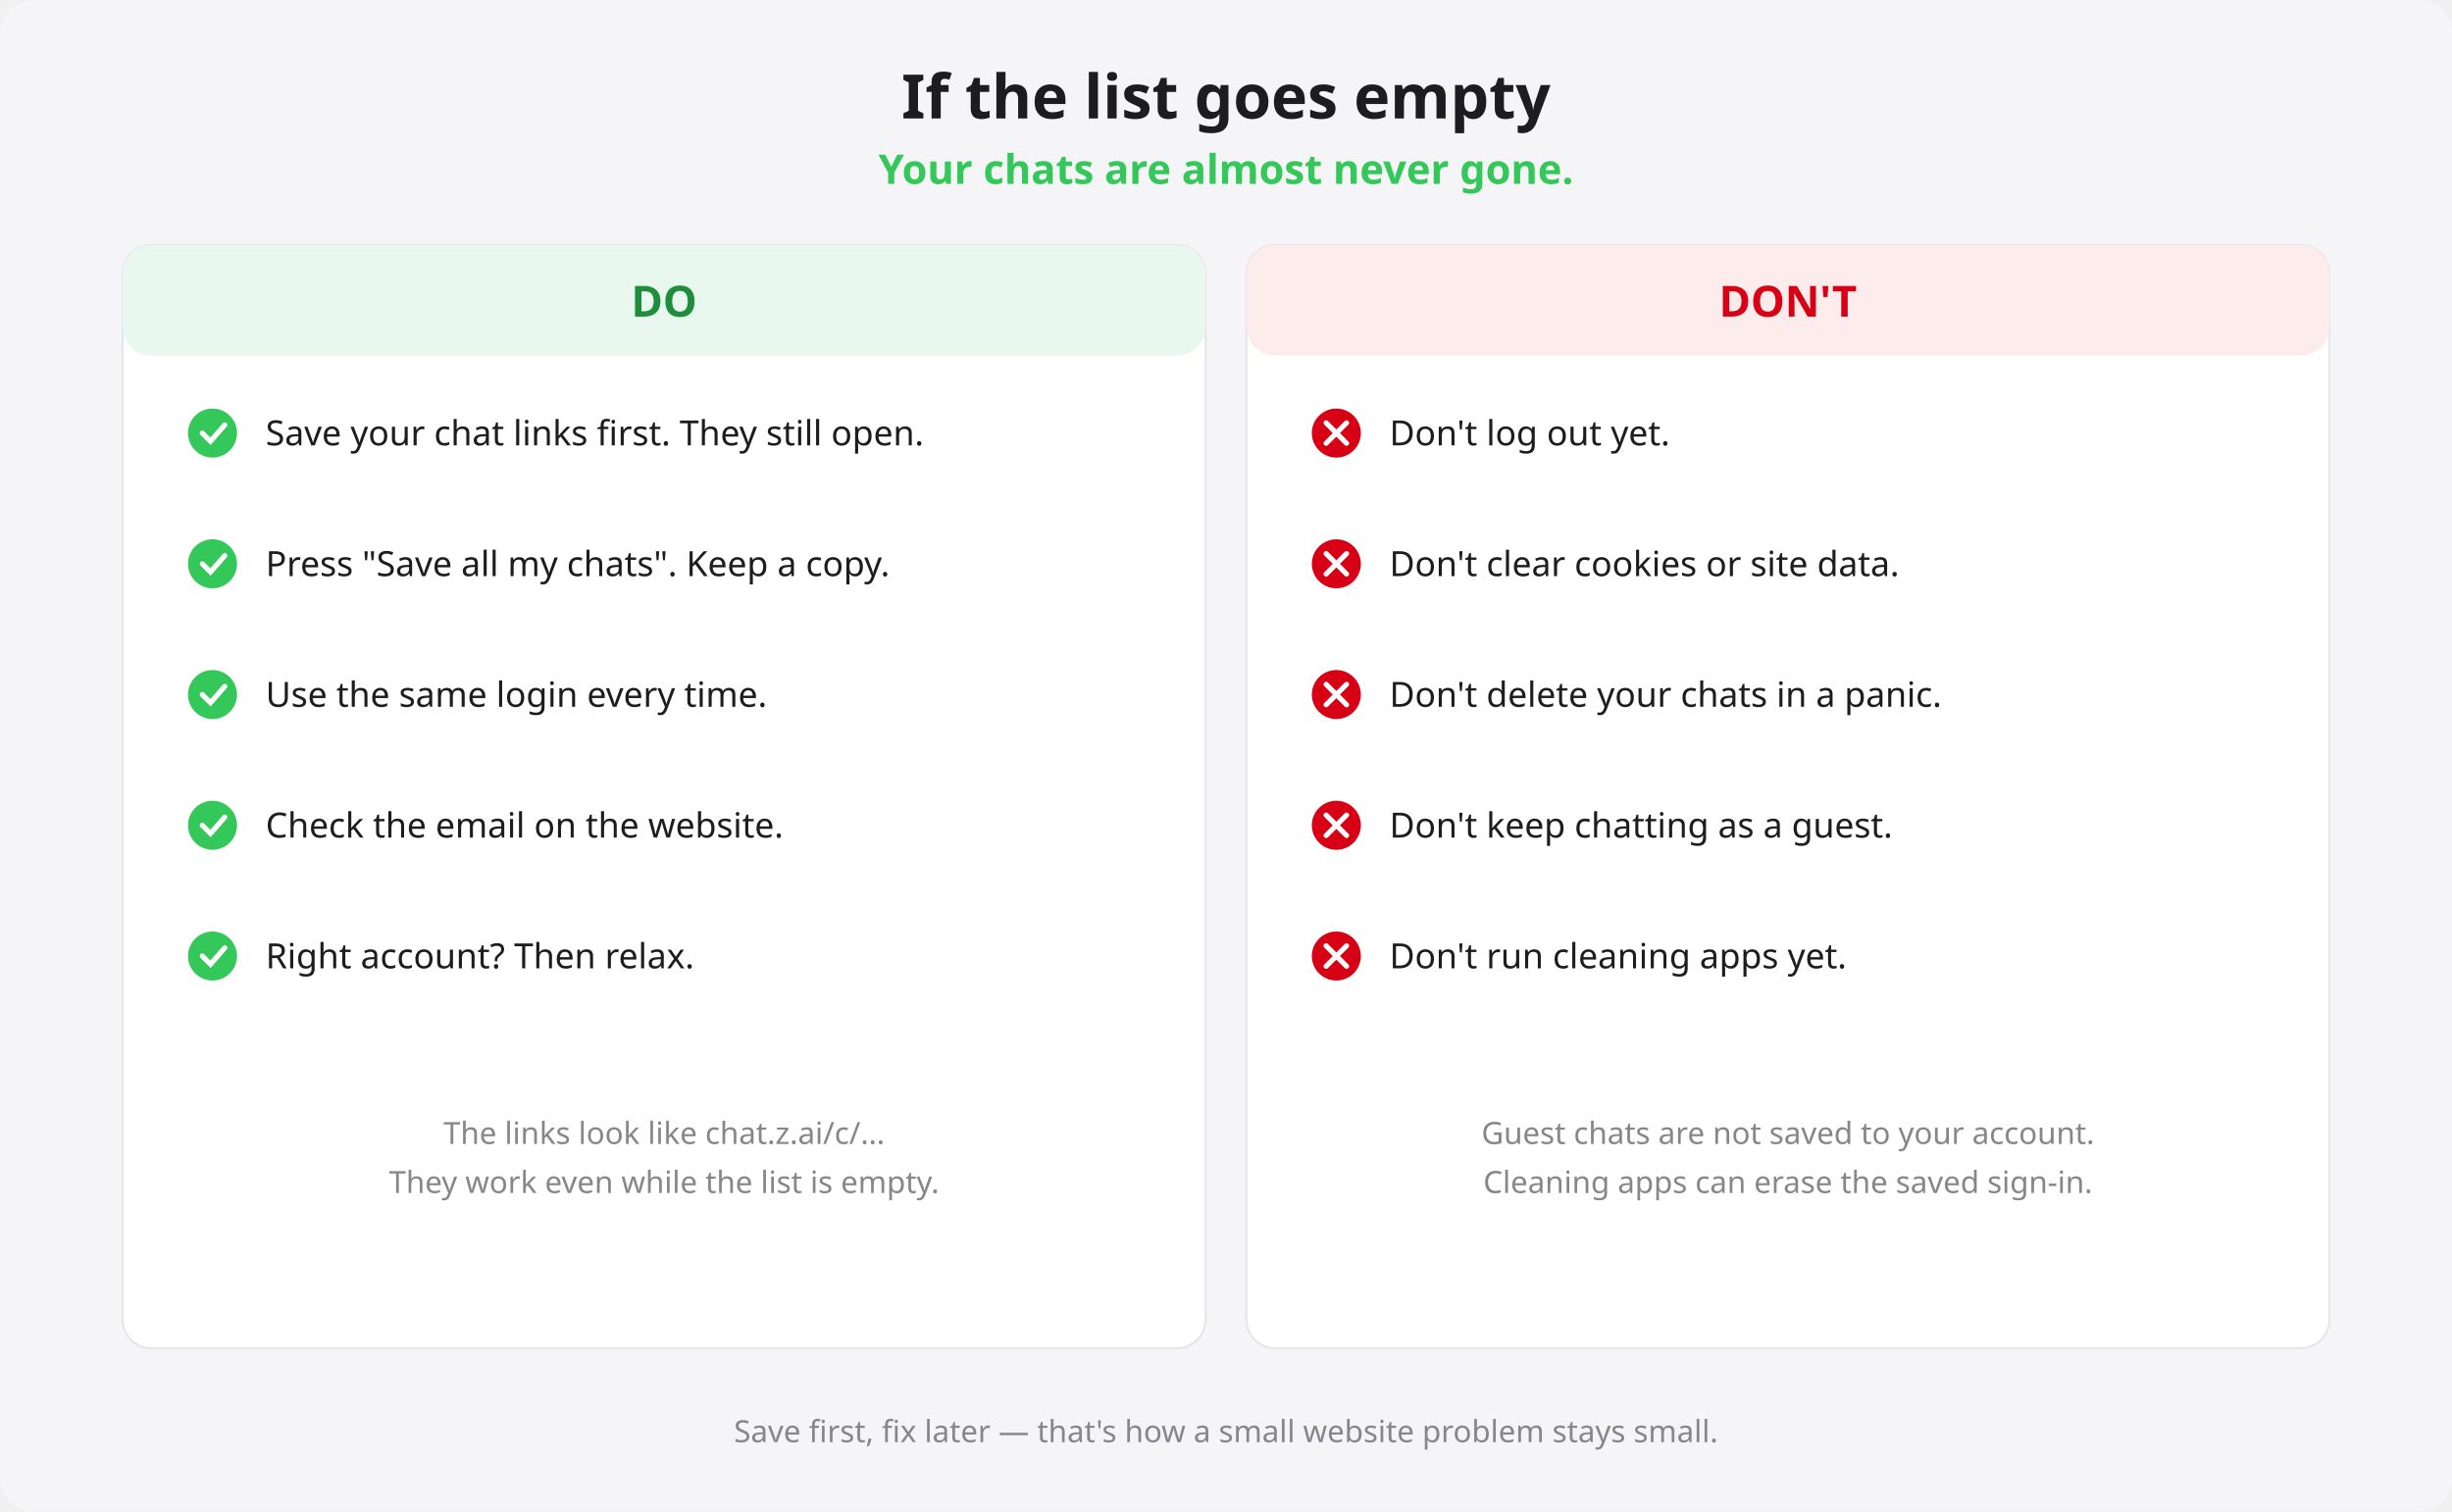
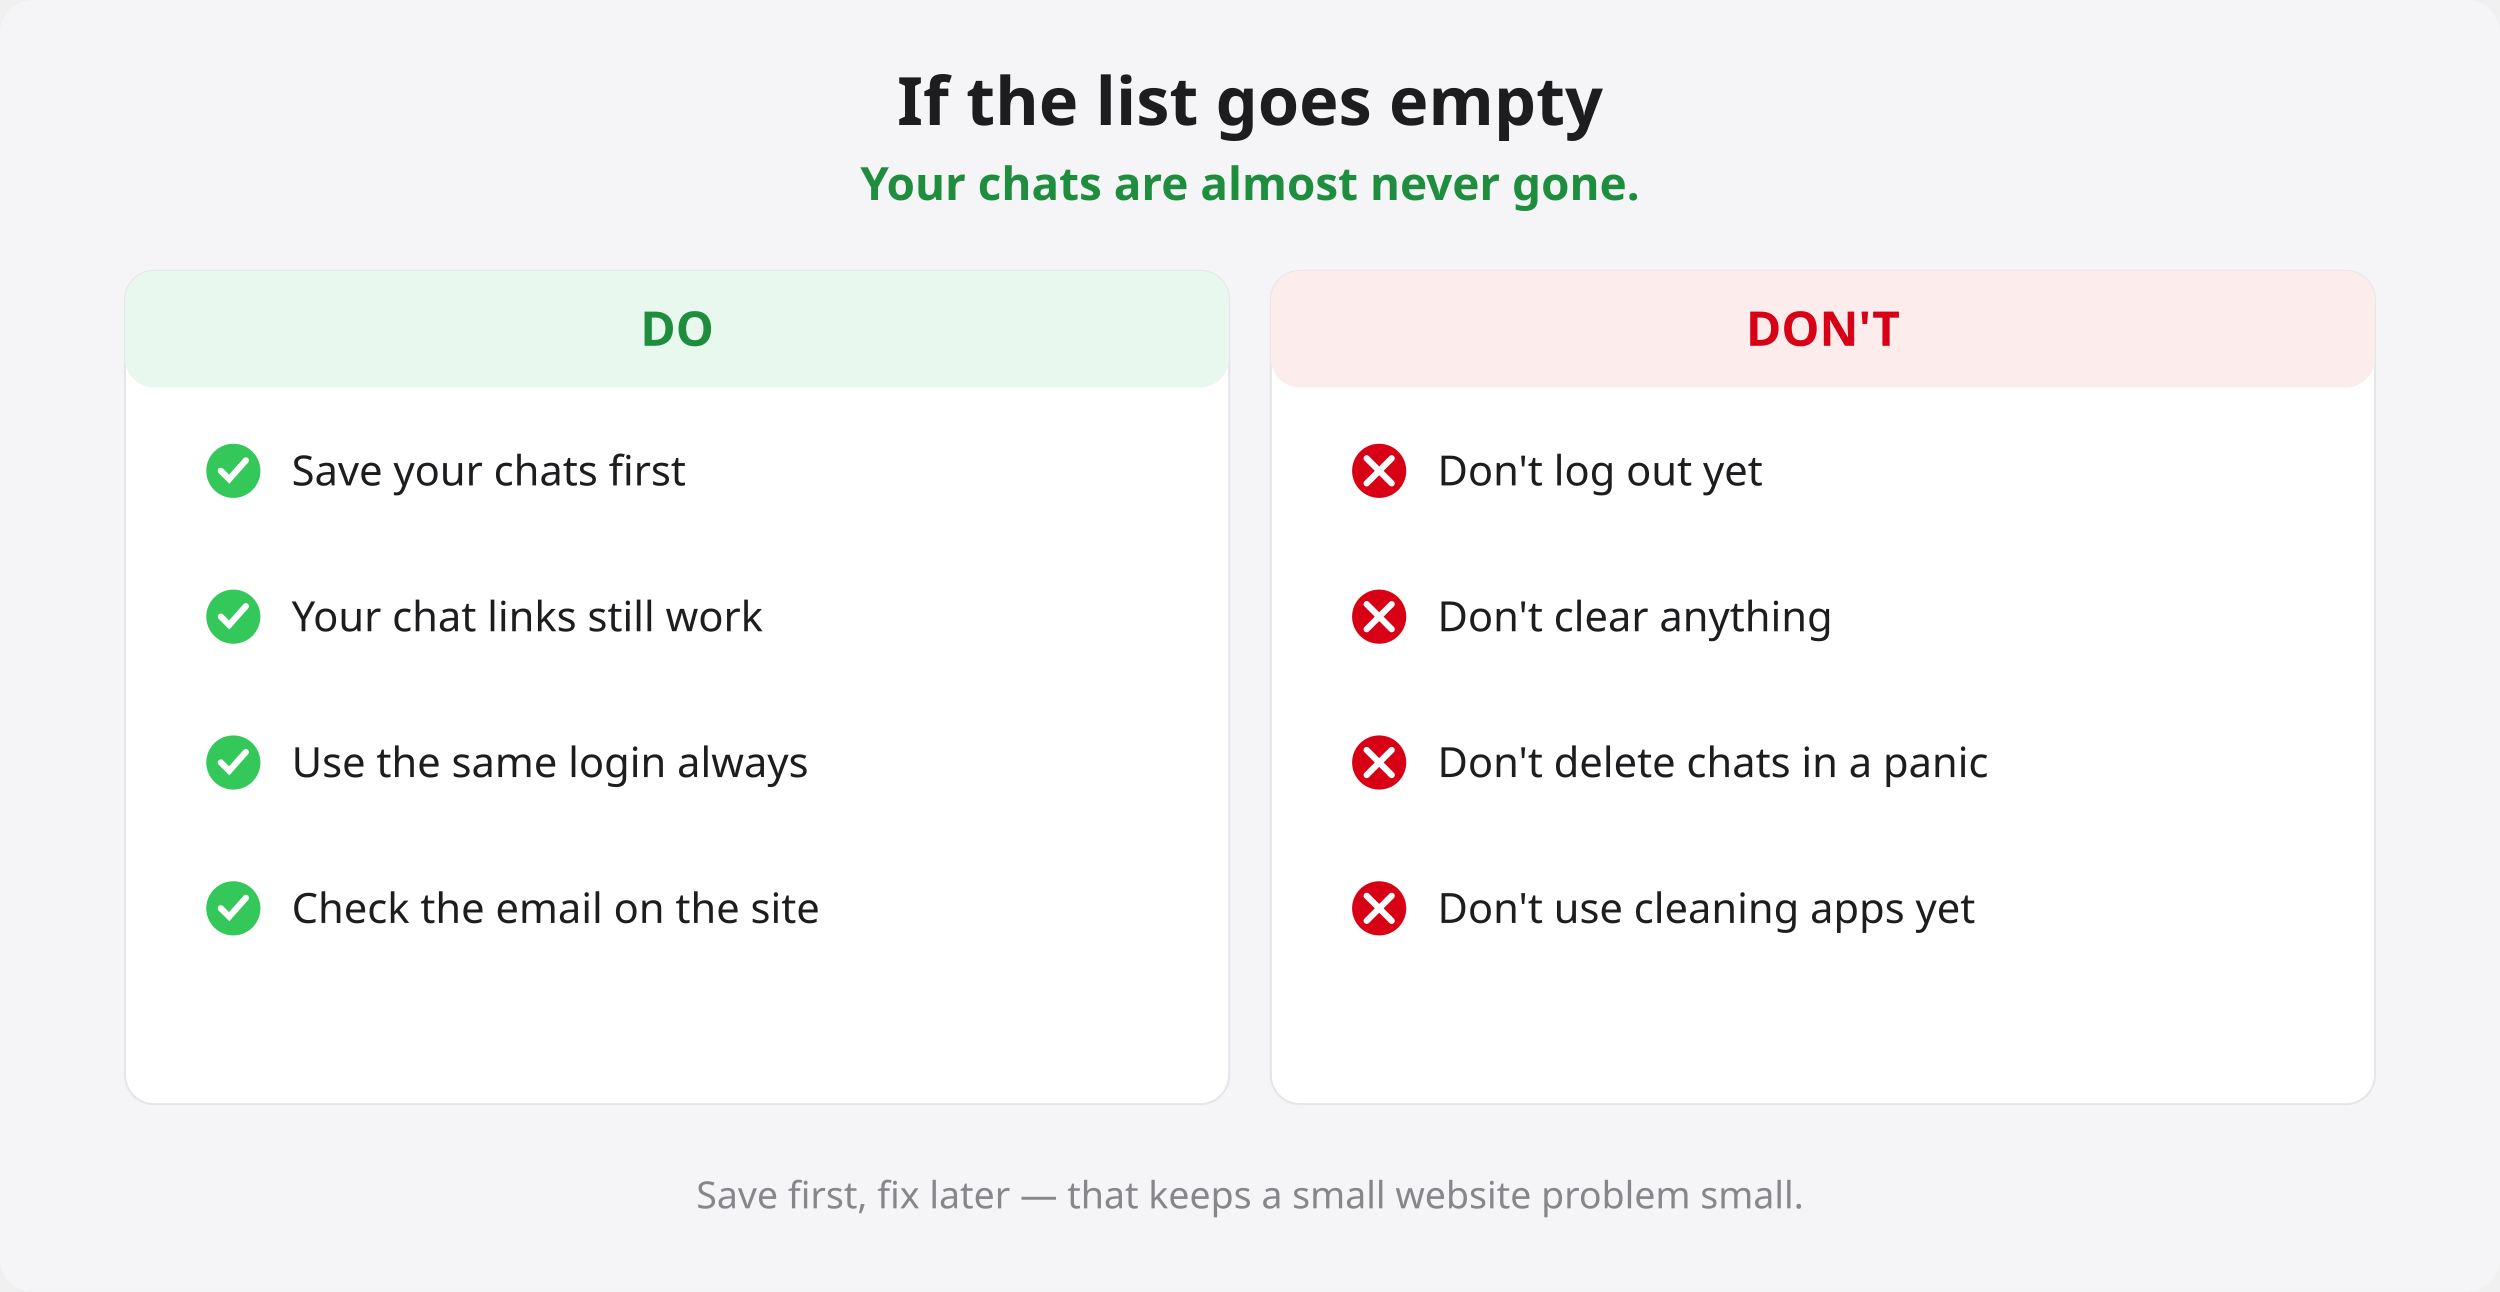
- <svg xmlns="http://www.w3.org/2000/svg" width="1200" height="740" viewBox="0 0 1200 740" role="img" aria-label="What to do and not do when the chat list goes empty">
-   <rect width="1200" height="740" rx="16" fill="#F5F5F7" />
+ <svg xmlns="http://www.w3.org/2000/svg" width="1200" height="620" viewBox="0 0 1200 620" role="img" aria-label="What to do and not do when the chat list goes empty">
+   <rect width="1200" height="620" rx="16" fill="#F5F5F7" />
  <g font-family="Segoe UI, system-ui, -apple-system, sans-serif">
-     <text x="600" y="58" fill="#1D1D1F" font-size="30" font-weight="700" text-anchor="middle">If the list goes empty</text>
-     <text x="600" y="90" fill="#34C759" font-size="20" font-weight="600" text-anchor="middle">Your chats are almost never gone.</text>
-     <rect x="60" y="120" width="530" height="540" rx="14" fill="#FFFFFF" stroke="#E5E5EA" />
-     <rect x="60" y="120" width="530" height="54" rx="14" fill="#E8F8EE" />
-     <text x="325" y="155" fill="#1E8E3E" font-size="21" font-weight="700" text-anchor="middle">DO</text>
-     <g fill="#1D1D1F" font-size="17">
-       <circle cx="104" cy="212" r="12" fill="#34C759" />
-       <path d="M99 212 l4 4 7 -8" stroke="#FFFFFF" stroke-width="2.5" fill="none" stroke-linecap="round" />
-       <text x="130" y="218">Save your chat links first. They still open.</text>
-       <circle cx="104" cy="276" r="12" fill="#34C759" />
-       <path d="M99 276 l4 4 7 -8" stroke="#FFFFFF" stroke-width="2.5" fill="none" stroke-linecap="round" />
-       <text x="130" y="282">Press "Save all my chats". Keep a copy.</text>
-       <circle cx="104" cy="340" r="12" fill="#34C759" />
-       <path d="M99 340 l4 4 7 -8" stroke="#FFFFFF" stroke-width="2.5" fill="none" stroke-linecap="round" />
-       <text x="130" y="346">Use the same login every time.</text>
-       <circle cx="104" cy="404" r="12" fill="#34C759" />
-       <path d="M99 404 l4 4 7 -8" stroke="#FFFFFF" stroke-width="2.5" fill="none" stroke-linecap="round" />
-       <text x="130" y="410">Check the email on the website.</text>
-       <circle cx="104" cy="468" r="12" fill="#34C759" />
-       <path d="M99 468 l4 4 7 -8" stroke="#FFFFFF" stroke-width="2.5" fill="none" stroke-linecap="round" />
-       <text x="130" y="474">Right account? Then relax.</text>
+     <text x="600" y="60" fill="#1D1D1F" font-size="32" font-weight="700" text-anchor="middle">If the list goes empty</text>
+     <text x="600" y="96" fill="#1E8E3E" font-size="22" font-weight="600" text-anchor="middle">Your chats are almost never gone.</text>
+     <rect x="60" y="130" width="530" height="400" rx="14" fill="#FFFFFF" stroke="#E5E5EA" />
+     <rect x="60" y="130" width="530" height="56" rx="14" fill="#E8F8EE" />
+     <text x="325" y="166" fill="#1E8E3E" font-size="23" font-weight="700" text-anchor="middle">DO</text>
+     <g>
+       <circle cx="112" cy="226" r="13" fill="#34C759" />
+       <path d="M106 226 l4 4 8 -9" stroke="#FFFFFF" stroke-width="3" fill="none" stroke-linecap="round" />
+       <text x="140" y="233" fill="#1D1D1F" font-size="20">Save your chats first</text>
+       <circle cx="112" cy="296" r="13" fill="#34C759" />
+       <path d="M106 296 l4 4 8 -9" stroke="#FFFFFF" stroke-width="3" fill="none" stroke-linecap="round" />
+       <text x="140" y="303" fill="#1D1D1F" font-size="20">Your chat links still work</text>
+       <circle cx="112" cy="366" r="13" fill="#34C759" />
+       <path d="M106 366 l4 4 8 -9" stroke="#FFFFFF" stroke-width="3" fill="none" stroke-linecap="round" />
+       <text x="140" y="373" fill="#1D1D1F" font-size="20">Use the same login always</text>
+       <circle cx="112" cy="436" r="13" fill="#34C759" />
+       <path d="M106 436 l4 4 8 -9" stroke="#FFFFFF" stroke-width="3" fill="none" stroke-linecap="round" />
+       <text x="140" y="443" fill="#1D1D1F" font-size="20">Check the email on the site</text>
    </g>
-     <text x="325" y="560" fill="#86868B" font-size="15" text-anchor="middle">The links look like chat.z.ai/c/…</text>
-     <text x="325" y="584" fill="#86868B" font-size="15" text-anchor="middle">They work even while the list is empty.</text>
-     <rect x="610" y="120" width="530" height="540" rx="14" fill="#FFFFFF" stroke="#E5E5EA" />
-     <rect x="610" y="120" width="530" height="54" rx="14" fill="#FDECEC" />
-     <text x="875" y="155" fill="#D70015" font-size="21" font-weight="700" text-anchor="middle">DON'T</text>
-     <g fill="#1D1D1F" font-size="17">
-       <circle cx="654" cy="212" r="12" fill="#D70015" />
-       <path d="M649 207 l10 10 M659 207 l-10 10" stroke="#FFFFFF" stroke-width="2.5" stroke-linecap="round" />
-       <text x="680" y="218">Don't log out yet.</text>
-       <circle cx="654" cy="276" r="12" fill="#D70015" />
-       <path d="M649 271 l10 10 M659 271 l-10 10" stroke="#FFFFFF" stroke-width="2.5" stroke-linecap="round" />
-       <text x="680" y="282">Don't clear cookies or site data.</text>
-       <circle cx="654" cy="340" r="12" fill="#D70015" />
-       <path d="M649 335 l10 10 M659 335 l-10 10" stroke="#FFFFFF" stroke-width="2.5" stroke-linecap="round" />
-       <text x="680" y="346">Don't delete your chats in a panic.</text>
-       <circle cx="654" cy="404" r="12" fill="#D70015" />
-       <path d="M649 399 l10 10 M659 399 l-10 10" stroke="#FFFFFF" stroke-width="2.5" stroke-linecap="round" />
-       <text x="680" y="410">Don't keep chatting as a guest.</text>
-       <circle cx="654" cy="468" r="12" fill="#D70015" />
-       <path d="M649 463 l10 10 M659 463 l-10 10" stroke="#FFFFFF" stroke-width="2.5" stroke-linecap="round" />
-       <text x="680" y="474">Don't run cleaning apps yet.</text>
+     <rect x="610" y="130" width="530" height="400" rx="14" fill="#FFFFFF" stroke="#E5E5EA" />
+     <rect x="610" y="130" width="530" height="56" rx="14" fill="#FDECEC" />
+     <text x="875" y="166" fill="#D70015" font-size="23" font-weight="700" text-anchor="middle">DON'T</text>
+     <g>
+       <circle cx="662" cy="226" r="13" fill="#D70015" />
+       <path d="M656 220 l12 12 M668 220 l-12 12" stroke="#FFFFFF" stroke-width="3" stroke-linecap="round" />
+       <text x="690" y="233" fill="#1D1D1F" font-size="20">Don't log out yet</text>
+       <circle cx="662" cy="296" r="13" fill="#D70015" />
+       <path d="M656 290 l12 12 M668 290 l-12 12" stroke="#FFFFFF" stroke-width="3" stroke-linecap="round" />
+       <text x="690" y="303" fill="#1D1D1F" font-size="20">Don't clear anything</text>
+       <circle cx="662" cy="366" r="13" fill="#D70015" />
+       <path d="M656 360 l12 12 M668 360 l-12 12" stroke="#FFFFFF" stroke-width="3" stroke-linecap="round" />
+       <text x="690" y="373" fill="#1D1D1F" font-size="20">Don't delete chats in a panic</text>
+       <circle cx="662" cy="436" r="13" fill="#D70015" />
+       <path d="M656 430 l12 12 M668 430 l-12 12" stroke="#FFFFFF" stroke-width="3" stroke-linecap="round" />
+       <text x="690" y="443" fill="#1D1D1F" font-size="20">Don't use cleaning apps yet</text>
    </g>
-     <text x="875" y="560" fill="#86868B" font-size="15" text-anchor="middle">Guest chats are not saved to your account.</text>
-     <text x="875" y="584" fill="#86868B" font-size="15" text-anchor="middle">Cleaning apps can erase the saved sign-in.</text>
-     <text x="600" y="706" fill="#86868B" font-size="15" text-anchor="middle">Save first, fix later — that's how a small website problem stays small.</text>
+     <text x="600" y="580" fill="#86868B" font-size="18" text-anchor="middle">Save first, fix later — that keeps a small website problem small.</text>
  </g>
</svg>
